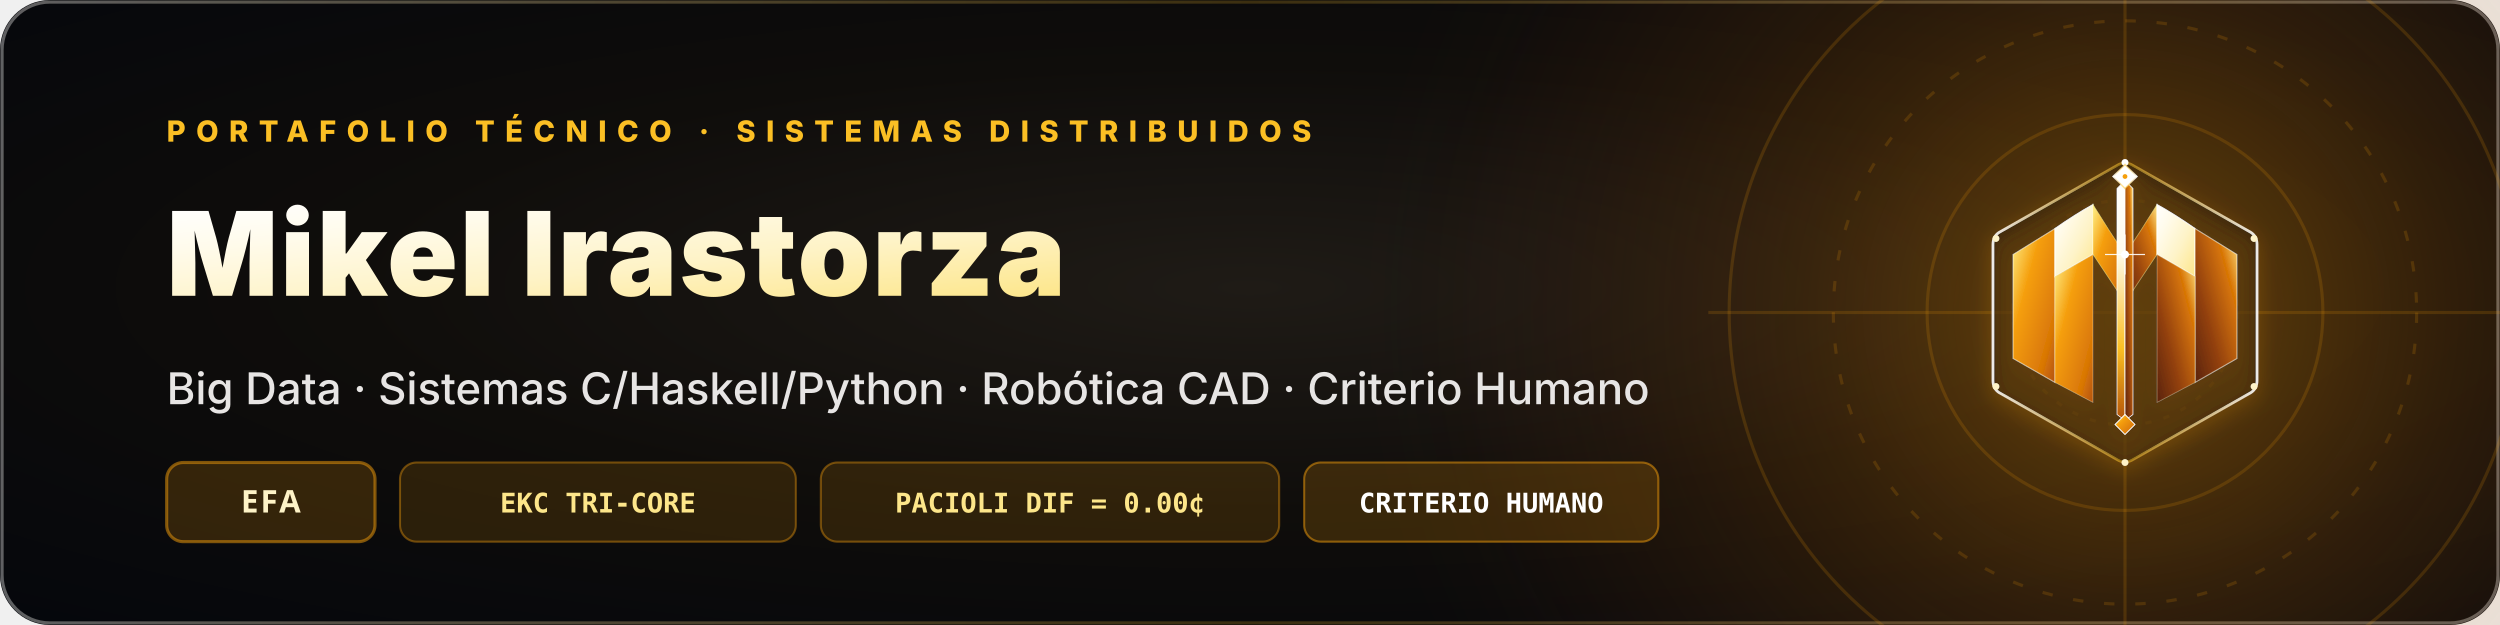
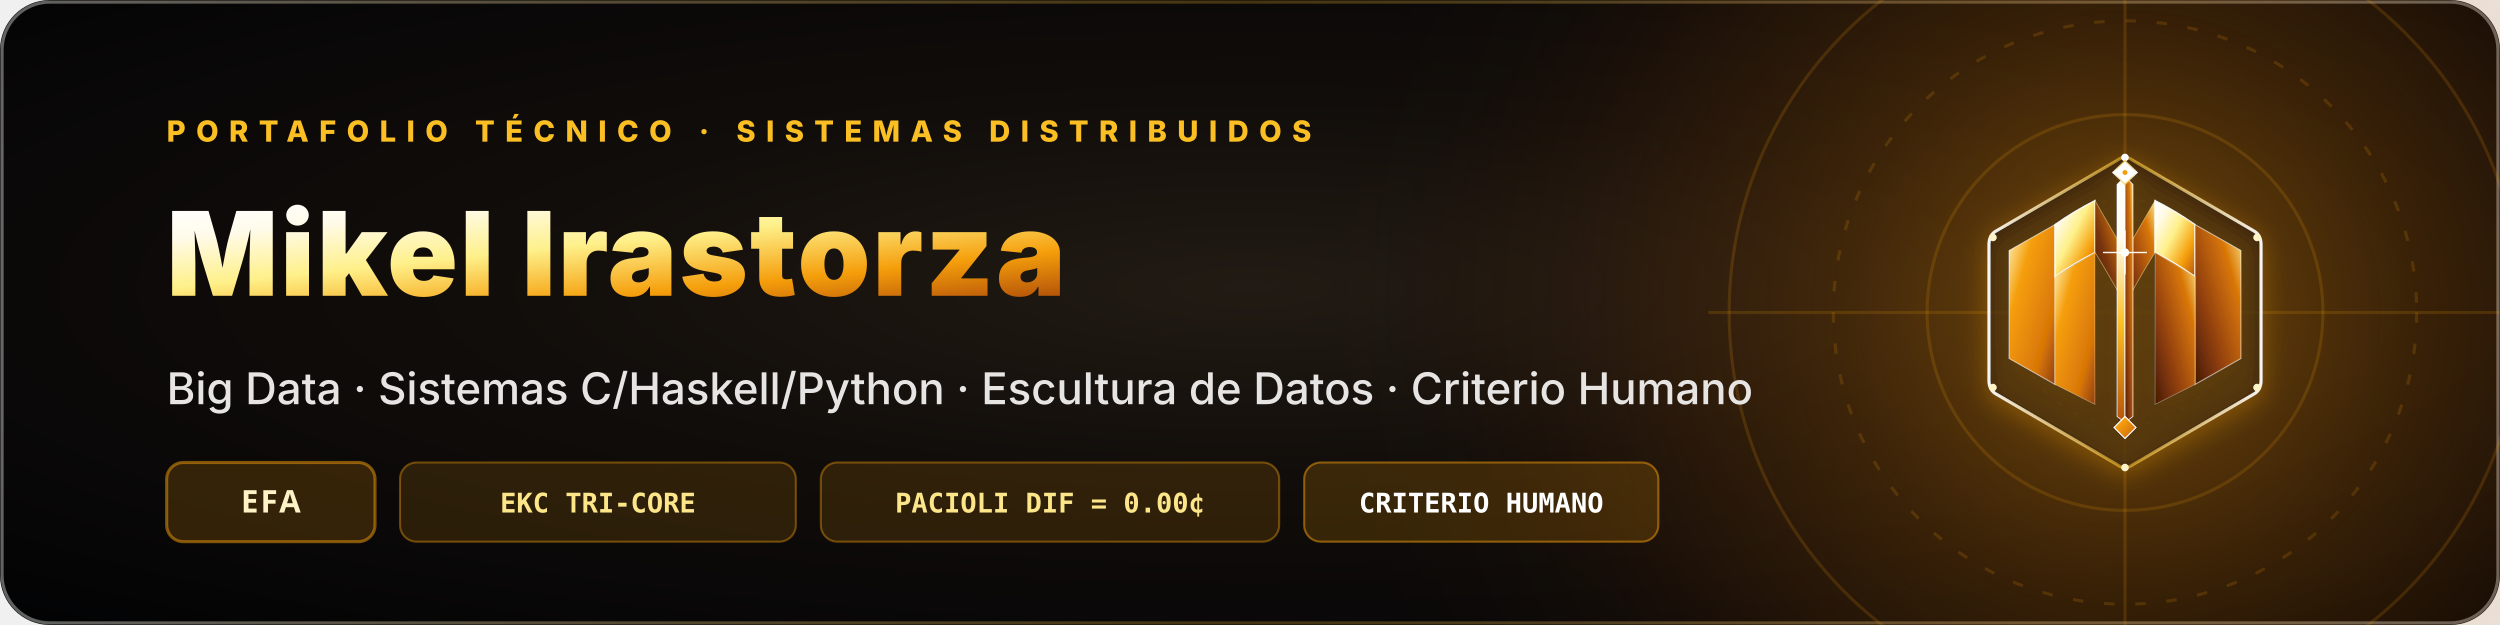
<svg xmlns="http://www.w3.org/2000/svg" width="1200" height="300" viewBox="0 0 1200 300" role="img" aria-label="Mikel Irastorza · Lead Systems Architect &amp; Big Data Engineer · EKC &amp; EFA">
  <defs>
-     <radialGradient id="hdr_humBg" cx="50%" cy="46%" r="72%">
-       <stop offset="0%" stop-color="#1f1b16" />
-       <stop offset="50%" stop-color="#0f0d0b" />
-       <stop offset="100%" stop-color="#05070c" />
+     <radialGradient id="hdr_artMedalBg" cx="50%" cy="46%" r="72%">
+       <stop offset="0%" stop-color="#221b14" />
+       <stop offset="42%" stop-color="#110d0a" />
+       <stop offset="85%" stop-color="#070607" />
+       <stop offset="100%" stop-color="#020304" />
    </radialGradient>
-     <radialGradient id="hdr_humHalo" cx="50%" cy="50%" r="50%">
-       <stop offset="0%" stop-color="#f59e0b" stop-opacity="0.4" />
-       <stop offset="40%" stop-color="#d97706" stop-opacity="0.18" />
-       <stop offset="80%" stop-color="#92400e" stop-opacity="0.05" />
+     <radialGradient id="hdr_artMedalHalo" cx="50%" cy="50%" r="52%">
+       <stop offset="0%" stop-color="#f59e0b" stop-opacity="0.45" />
+       <stop offset="35%" stop-color="#d97706" stop-opacity="0.22" />
+       <stop offset="70%" stop-color="#b45309" stop-opacity="0.06" />
      <stop offset="100%" stop-color="#000000" stop-opacity="0" />
    </radialGradient>
-     <linearGradient id="hdr_humChampagne" x1="0%" y1="0%" x2="100%" y2="100%">
+     <linearGradient id="hdr_artLiquidGold" x1="0%" y1="0%" x2="100%" y2="100%">
      <stop offset="0%" stop-color="#ffffff" />
-       <stop offset="25%" stop-color="#fffbeb" />
-       <stop offset="60%" stop-color="#fef3c7" />
-       <stop offset="100%" stop-color="#fde68a" />
-     </linearGradient>
-     <linearGradient id="hdr_humGoldLeft" x1="0%" y1="0%" x2="100%" y2="100%">
-       <stop offset="0%" stop-color="#fef08a" />
-       <stop offset="35%" stop-color="#f59e0b" />
-       <stop offset="80%" stop-color="#d97706" />
+       <stop offset="18%" stop-color="#fffbeb" />
+       <stop offset="45%" stop-color="#fef08a" />
+       <stop offset="75%" stop-color="#f59e0b" />
      <stop offset="100%" stop-color="#b45309" />
    </linearGradient>
-     <linearGradient id="hdr_humGoldRight" x1="100%" y1="0%" x2="0%" y2="100%">
+     <linearGradient id="hdr_artFacetLeft" x1="0%" y1="0%" x2="100%" y2="100%">
+       <stop offset="0%" stop-color="#fef9c3" />
+       <stop offset="30%" stop-color="#f59e0b" />
+       <stop offset="75%" stop-color="#d97706" />
+       <stop offset="100%" stop-color="#92400e" />
+     </linearGradient>
+     <linearGradient id="hdr_artFacetCenter" x1="0%" y1="100%" x2="100%" y2="0%">
+       <stop offset="0%" stop-color="#451a03" />
+       <stop offset="40%" stop-color="#78350f" />
+       <stop offset="80%" stop-color="#d97706" />
+       <stop offset="100%" stop-color="#fef3c7" />
+     </linearGradient>
+     <linearGradient id="hdr_artFacetRight" x1="100%" y1="0%" x2="0%" y2="100%">
      <stop offset="0%" stop-color="#fde68a" />
      <stop offset="25%" stop-color="#d97706" />
      <stop offset="65%" stop-color="#92400e" />
-       <stop offset="100%" stop-color="#5a2307" />
+       <stop offset="100%" stop-color="#451a03" />
    </linearGradient>
-     <linearGradient id="hdr_humSpire" x1="0%" y1="0%" x2="0%" y2="100%">
+     <linearGradient id="hdr_artPlatinumSpire" x1="0%" y1="0%" x2="0%" y2="100%">
      <stop offset="0%" stop-color="#ffffff" />
-       <stop offset="30%" stop-color="#fffbeb" />
-       <stop offset="70%" stop-color="#fbbf24" />
+       <stop offset="25%" stop-color="#fffef0" />
+       <stop offset="60%" stop-color="#fbbf24" />
      <stop offset="100%" stop-color="#b45309" />
    </linearGradient>
-     <linearGradient id="hdr_humSheen" x1="0%" y1="0%" x2="100%" y2="0%">
-       <stop offset="0%" stop-color="#ffffff" stop-opacity="0.9" />
-       <stop offset="50%" stop-color="#fbbf24" stop-opacity="0.5" />
-       <stop offset="100%" stop-color="#ffffff" stop-opacity="0.9" />
+     <linearGradient id="hdr_artBevelSheen" x1="0%" y1="0%" x2="100%" y2="0%">
+       <stop offset="0%" stop-color="#ffffff" stop-opacity="0.95" />
+       <stop offset="50%" stop-color="#fbbf24" stop-opacity="0.6" />
+       <stop offset="100%" stop-color="#ffffff" stop-opacity="0.95" />
    </linearGradient>
-     <filter id="hdr_humShadow" x="-25%" y="-25%" width="150%" height="150%">
-       <feDropShadow dx="0" dy="16" stdDeviation="22" flood-color="#000000" flood-opacity="0.85" />
-       <feDropShadow dx="0" dy="6" stdDeviation="10" flood-color="#f59e0b" flood-opacity="0.3" />
+     <filter id="hdr_highReliefShadow" x="-25%" y="-25%" width="150%" height="150%">
+       <feDropShadow dx="0" dy="20" stdDeviation="24" flood-color="#000000" flood-opacity="0.92" />
+       <feDropShadow dx="0" dy="6" stdDeviation="12" flood-color="#f59e0b" flood-opacity="0.4" />
    </filter>
  </defs>
-   <rect width="1200" height="300" rx="24" fill="url(#hdr_humBg)" />
-   <rect width="1198" height="298" x="1" y="1" rx="23" fill="none" stroke="url(#hdr_humSheen)" stroke-width="1.5" stroke-opacity="0.4" />
-   <circle cx="1020" cy="150" r="380" fill="url(#hdr_humHalo)" />
+   <rect width="1200" height="300" rx="24" fill="url(#hdr_artMedalBg)" />
+   <rect width="1198" height="298" x="1" y="1" rx="23" fill="none" stroke="url(#hdr_artBevelSheen)" stroke-width="1.5" stroke-opacity="0.4" />
+   <circle cx="1020" cy="150" r="380" fill="url(#hdr_artMedalHalo)" />
  <g fill="none" stroke="#f59e0b" stroke-opacity="0.16" stroke-width="1.5">
    <circle cx="1020" cy="150" r="54" stroke-dasharray="3 6" />
    <circle cx="1020" cy="150" r="95" />
    <circle cx="1020" cy="150" r="140" stroke-dasharray="5 10" />
    <circle cx="1020" cy="150" r="190" />
    <path d="M820 150h400M1020 0v300" />
  </g>
  <g transform="translate(80, 0)">
    <text x="0" y="68" fill="#fbbf24" font-family="'Space Grotesk', -apple-system, sans-serif" font-size="14" font-weight="800" letter-spacing="5">
      PORTAFOLIO TÉCNICO · SISTEMAS DISTRIBUIDOS
    </text>
-     <text x="0" y="142" fill="url(#hdr_humChampagne)" font-family="'Cabinet Grotesk', 'Space Grotesk', -apple-system, sans-serif" font-size="56" font-weight="900" letter-spacing="1">
+     <text x="0" y="142" fill="url(#hdr_artLiquidGold)" font-family="'Cabinet Grotesk', 'Space Grotesk', -apple-system, sans-serif" font-size="56" font-weight="900" letter-spacing="1">
      Mikel Irastorza
    </text>
    <text x="0" y="194" fill="#e7e5e4" font-family="'Space Grotesk', -apple-system, sans-serif" font-size="21" font-weight="500">
-       Big Data · Sistemas C/Haskell/Python · Robótica CAD · Criterio Humano
+       Big Data · Sistemas C/Haskell/Python · Escultura de Datos · Criterio Humano
    </text>
    <g transform="translate(0, 222)">
      <rect x="0" y="0" width="100" height="38" rx="8" fill="#f59e0b" fill-opacity="0.18" stroke="#f59e0b" stroke-opacity="0.5" stroke-width="1.5" />
      <text x="50" y="24" text-anchor="middle" fill="#fef3c7" font-family="'Space Grotesk', sans-serif" font-size="15" font-weight="800" letter-spacing="1">EFA</text>
      <rect x="112" y="0" width="190" height="38" rx="8" fill="#f59e0b" fill-opacity="0.14" stroke="#f59e0b" stroke-opacity="0.4" stroke-width="1" />
      <text x="207" y="24" text-anchor="middle" fill="#fde68a" font-family="'JetBrains Mono', monospace" font-size="13" font-weight="700">EKC TRI-CORE</text>
      <rect x="314" y="0" width="220" height="38" rx="8" fill="#f59e0b" fill-opacity="0.14" stroke="#f59e0b" stroke-opacity="0.4" stroke-width="1" />
      <text x="424" y="24" text-anchor="middle" fill="#fde68a" font-family="'JetBrains Mono', monospace" font-size="13" font-weight="700">PACIOLI DIF = 0.00¢</text>
      <rect x="546" y="0" width="170" height="38" rx="8" fill="#f59e0b" fill-opacity="0.18" stroke="#f59e0b" stroke-opacity="0.5" stroke-width="1" />
      <text x="631" y="24" text-anchor="middle" fill="#ffffff" font-family="'JetBrains Mono', monospace" font-size="13" font-weight="800">CRITERIO HUMANO</text>
    </g>
  </g>
-   <g transform="translate(1020, 150) scale(0.48) translate(-256, -256)" filter="url(#hdr_humShadow)">
-     <path d="M 248,109 Q 256,104 264,109 L 382,176 Q 388,180 388,188 L 388,324 Q 388,332 382,336 L 264,403 Q 256,408 248,403 L 130,336 Q 124,332 124,324 L 124,188 Q 124,180 130,176 Z" fill="#0c0a09" fill-opacity="0.65" stroke="url(#hdr_humSheen)" stroke-width="2.8" stroke-linejoin="round" />
-     <circle cx="256" cy="106" r="3.5" fill="#ffffff" />
-     <circle cx="385" cy="182" r="3.5" fill="#fef3c7" />
-     <circle cx="385" cy="330" r="3.5" fill="#fef3c7" />
-     <circle cx="256" cy="406" r="3.5" fill="#fef3c7" />
-     <circle cx="127" cy="330" r="3.5" fill="#fef3c7" />
-     <circle cx="127" cy="182" r="3.5" fill="#fef3c7" />
-     <path d="M 144,198 L 186,172 L 186,326 L 144,302 Z" fill="url(#hdr_humGoldLeft)" stroke="#fffbeb" stroke-width="1.2" stroke-opacity="0.6" />
-     <path d="M 186,172 Q 206,158 224,148 L 224,198 Q 206,208 186,220 Z" fill="url(#hdr_humChampagne)" stroke="#ffffff" stroke-width="1.2" stroke-opacity="0.85" />
-     <path d="M 224,148 Q 240,174 256,198 L 256,246 Q 240,222 224,198 Z" fill="url(#hdr_humGoldLeft)" stroke="#fef08a" stroke-width="1" stroke-opacity="0.5" />
-     <path d="M 256,198 Q 272,174 288,148 L 288,198 Q 272,222 256,246 Z" fill="url(#hdr_humGoldRight)" stroke="#fef08a" stroke-width="1" stroke-opacity="0.5" />
-     <path d="M 288,148 Q 306,158 326,172 L 326,220 Q 306,208 288,198 Z" fill="url(#hdr_humChampagne)" stroke="#ffffff" stroke-width="1.2" stroke-opacity="0.85" />
-     <path d="M 326,172 L 368,198 L 368,302 L 326,326 Z" fill="url(#hdr_humGoldRight)" stroke="#fffbeb" stroke-width="1.2" stroke-opacity="0.6" />
-     <path d="M 186,220 L 224,198 L 224,346 L 186,326 Z" fill="url(#hdr_humGoldLeft)" stroke="#fef3c7" stroke-width="1" stroke-opacity="0.4" />
-     <path d="M 288,198 L 326,220 L 326,326 L 288,346 Z" fill="url(#hdr_humGoldRight)" stroke="#fef3c7" stroke-width="1" stroke-opacity="0.4" />
-     <path d="M 248,132 L 256,124 L 256,364 L 248,358 Z" fill="url(#hdr_humSpire)" stroke="#ffffff" stroke-width="0.8" />
-     <path d="M 256,124 L 264,132 L 264,358 L 256,364 Z" fill="url(#hdr_humGoldRight)" stroke="#ffffff" stroke-width="0.8" />
-     <polygon points="256,108 268,120 256,132 244,120" fill="#ffffff" stroke="url(#hdr_humSheen)" stroke-width="1.5" />
-     <circle cx="256" cy="120" r="2.4" fill="#f59e0b" />
-     <polygon points="256,358 266,368 256,378 246,368" fill="url(#hdr_humGoldLeft)" stroke="#ffffff" stroke-width="1" />
-     <circle cx="256" cy="198" r="4" fill="#ffffff" />
-     <line x1="236" y1="198" x2="276" y2="198" stroke="#ffffff" stroke-width="1.2" stroke-opacity="0.9" />
-     <line x1="256" y1="178" x2="256" y2="218" stroke="#ffffff" stroke-width="1.2" stroke-opacity="0.9" />
+   <g transform="translate(1020, 150) scale(0.48) translate(-256, -256)" filter="url(#hdr_highReliefShadow)">
+     <path d="M 248,104 Q 256,98 264,104 L 384,174 Q 392,178 392,188 L 392,324 Q 392,334 384,338 L 264,408 Q 256,414 248,408 L 128,338 Q 120,334 120,324 L 120,188 Q 120,178 128,174 Z" fill="#0c0907" fill-opacity="0.75" stroke="url(#hdr_artBevelSheen)" stroke-width="3.2" stroke-linejoin="round" />
+     <circle cx="256" cy="101" r="3.8" fill="#ffffff" />
+     <circle cx="388" cy="181" r="3.8" fill="#fef3c7" />
+     <circle cx="388" cy="331" r="3.8" fill="#fef3c7" />
+     <circle cx="256" cy="411" r="3.8" fill="#fef3c7" />
+     <circle cx="124" cy="331" r="3.8" fill="#fef3c7" />
+     <circle cx="124" cy="181" r="3.8" fill="#fef3c7" />
+     <path d="M 140,194 L 186,168 L 186,328 L 140,302 Z" fill="url(#hdr_artFacetLeft)" stroke="#fffbeb" stroke-width="1.2" stroke-opacity="0.6" />
+     <path d="M 186,168 Q 206,154 226,144 L 226,196 Q 206,206 186,220 Z" fill="url(#hdr_artLiquidGold)" stroke="#ffffff" stroke-width="1.4" stroke-opacity="0.9" />
+     <path d="M 226,144 Q 242,172 256,196 L 256,248 Q 242,222 226,196 Z" fill="url(#hdr_artFacetCenter)" stroke="#fef08a" stroke-width="1" stroke-opacity="0.5" />
+     <path d="M 256,196 Q 270,172 286,144 L 286,196 Q 270,222 256,248 Z" fill="url(#hdr_artFacetRight)" stroke="#fef08a" stroke-width="1" stroke-opacity="0.5" />
+     <path d="M 286,144 Q 306,154 326,168 L 326,220 Q 306,206 286,196 Z" fill="url(#hdr_artLiquidGold)" stroke="#ffffff" stroke-width="1.4" stroke-opacity="0.9" />
+     <path d="M 326,168 L 372,194 L 372,302 L 326,328 Z" fill="url(#hdr_artFacetRight)" stroke="#fffbeb" stroke-width="1.2" stroke-opacity="0.6" />
+     <path d="M 186,220 L 226,196 L 226,348 L 186,328 Z" fill="url(#hdr_artFacetLeft)" stroke="#fef3c7" stroke-width="1" stroke-opacity="0.4" />
+     <path d="M 286,196 L 326,220 L 326,328 L 286,348 Z" fill="url(#hdr_artFacetRight)" stroke="#fef3c7" stroke-width="1" stroke-opacity="0.4" />
+     <path d="M 248,128 L 256,120 L 256,366 L 248,360 Z" fill="url(#hdr_artPlatinumSpire)" stroke="#ffffff" stroke-width="0.8" />
+     <path d="M 256,120 L 264,128 L 264,360 L 256,366 Z" fill="url(#hdr_artFacetRight)" stroke="#ffffff" stroke-width="0.8" />
+     <polygon points="256,104 268,116 256,128 244,116" fill="#ffffff" stroke="url(#hdr_artBevelSheen)" stroke-width="1.6" />
+     <circle cx="256" cy="116" r="2.5" fill="#f59e0b" />
+     <polygon points="256,360 267,371 256,382 245,371" fill="url(#hdr_artFacetLeft)" stroke="#ffffff" stroke-width="1.2" />
+     <circle cx="256" cy="196" r="4.2" fill="#ffffff" />
+     <line x1="234" y1="196" x2="278" y2="196" stroke="#ffffff" stroke-width="1.4" stroke-opacity="0.95" />
+     <line x1="256" y1="174" x2="256" y2="218" stroke="#ffffff" stroke-width="1.4" stroke-opacity="0.95" />
  </g>
</svg>
